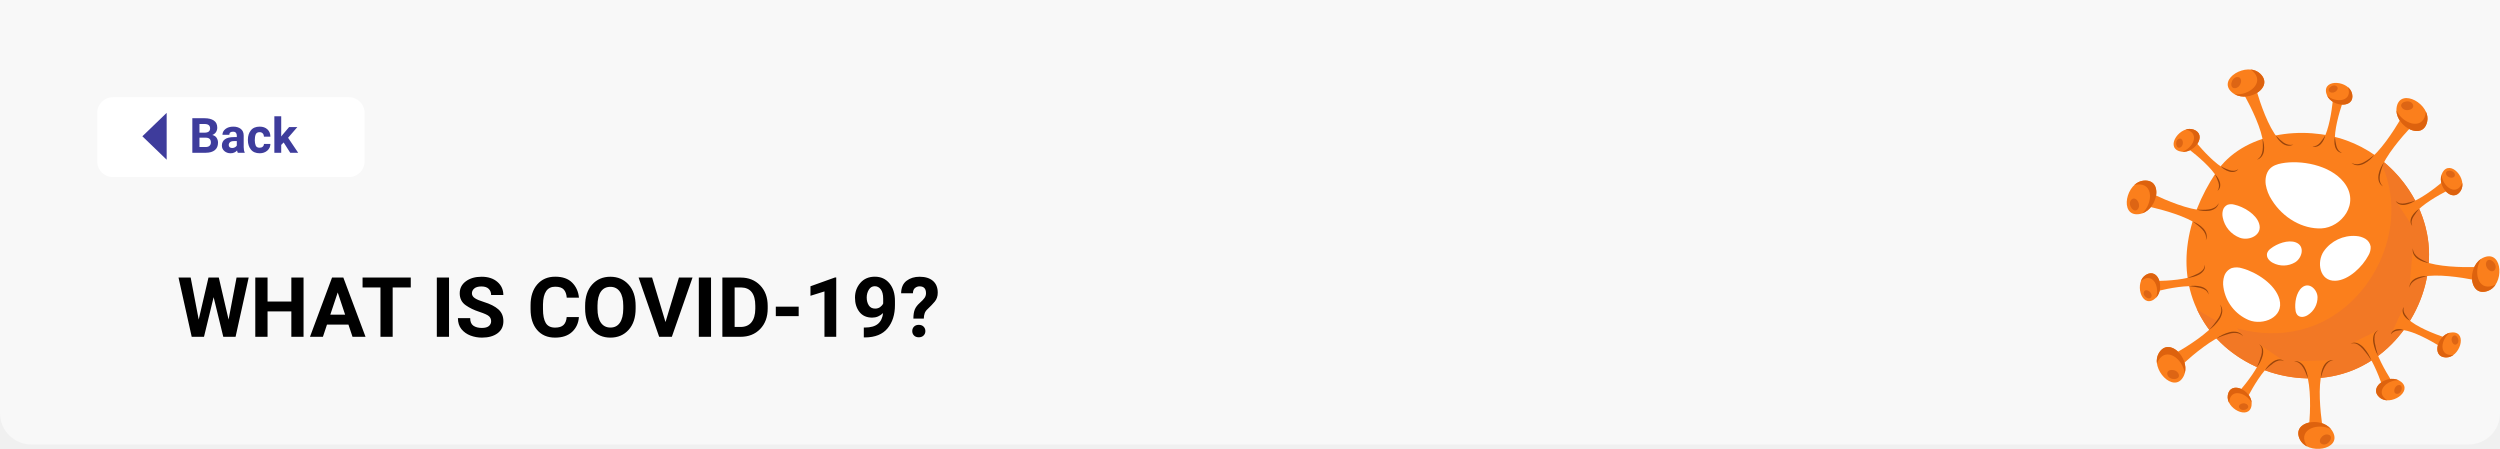
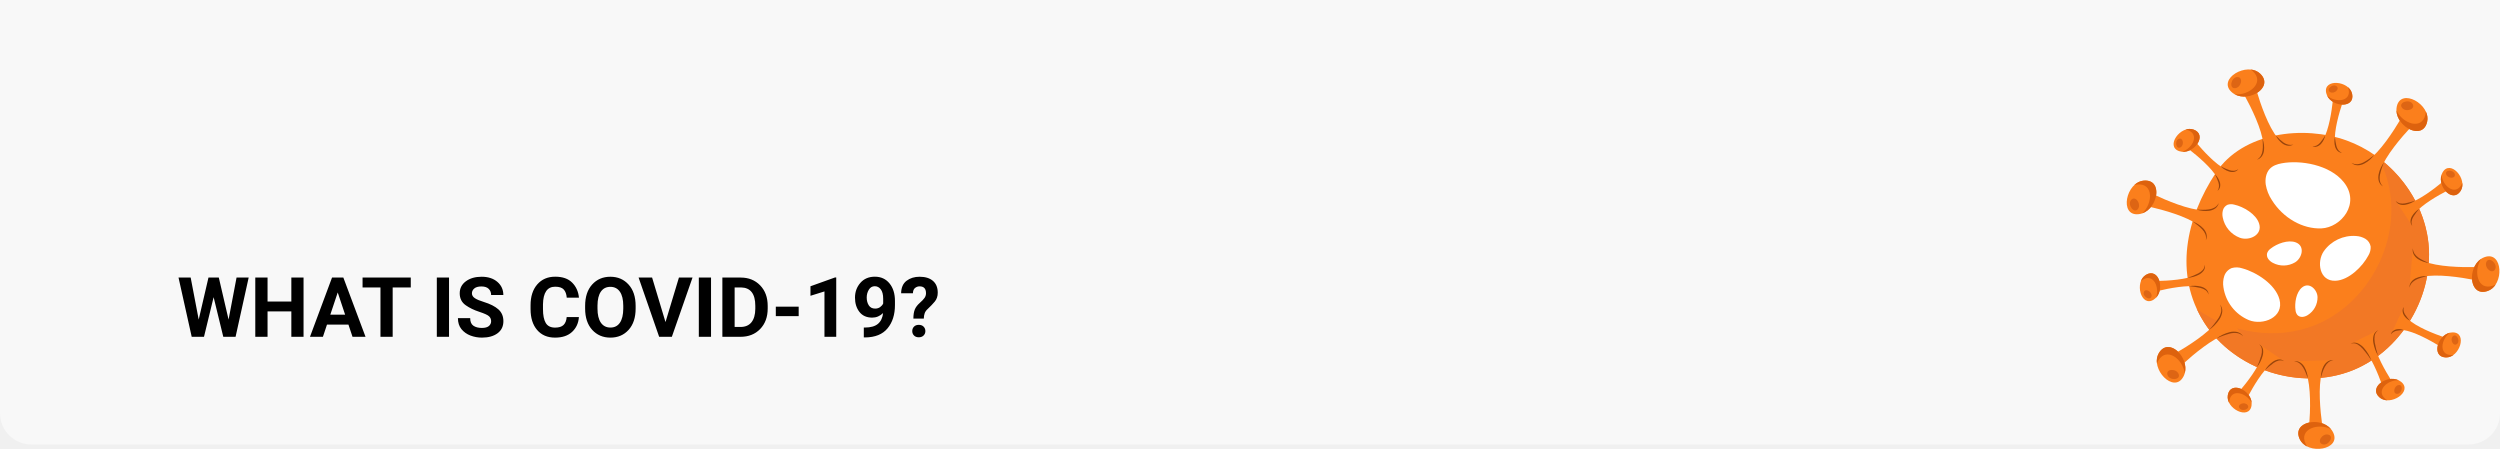
<svg xmlns="http://www.w3.org/2000/svg" width="1440" height="258.555" viewBox="0 0 1440 258.555">
  <g transform="translate(-240)">
    <path d="M0,0H1440a0,0,0,0,1,0,0V238a18,18,0,0,1-18,18H18A18,18,0,0,1,0,238V0A0,0,0,0,1,0,0Z" transform="translate(240)" fill="#f8f8f8" />
    <text transform="translate(342 194)" font-size="48" font-family="Roboto-Bold, Roboto" font-weight="700">
      <tspan x="0" y="0">WHAT IS COVID-19?</tspan>
    </text>
    <g transform="translate(1160.013 -442.92)">
      <path d="M343.494,622.191c17.431,27.39,55.339,39.6,85.475,27.518s49.127-47.08,42.821-78.928c-4.773-24.107-23.01-44.973-46.1-53.381-24.926-9.077-60.044-4.826-75.472,18.5C333.081,561.806,325.774,594.346,343.494,622.191Z" transform="translate(6.123 6.505)" fill="#fb7f1c" />
      <path d="M470.727,568.2c-3.4-17.195-13.663-32.738-27.644-43.291a68.412,68.412,0,0,1,5.951,17.288c6.307,31.849-12.684,66.852-42.82,78.93-22.23,8.907-48.677,4.592-68.026-9.271a66.6,66.6,0,0,0,4.243,7.754c17.431,27.39,55.339,39.6,85.475,27.518S477.033,600.045,470.727,568.2Z" transform="translate(7.187 9.089)" fill="#f27825" />
      <path d="M411.37,532.66c11,8.323,31.8-31.209,31.8-31.209l7.42,5.56s-32.1,31.069-21.023,39.287" transform="translate(23.029 4.012)" fill="#fb7f1c" />
      <path d="M450.375,510.173c2.336-10.077-15.186-19.887-17.492-8.789C430.654,512.121,447.672,521.835,450.375,510.173Z" transform="translate(27.643 2.934)" fill="#fb7f1c" />
      <path d="M441.4,499.335c-1.955-2.8-8.237-.674-6.024,2.347C437.517,504.6,443.664,502.578,441.4,499.335Z" transform="translate(28.125 3.27)" fill="#dd6514" />
      <path d="M449.6,502.926a8.269,8.269,0,0,1-.21,1.82c-2.145,9.254-13.291,5.047-16.7-2.446.224,9.786,15.163,17.479,17.683,6.613A9.041,9.041,0,0,0,449.6,502.926Z" transform="translate(27.644 4.195)" fill="#dd620e" />
      <path d="M440.818,567.627c-1.251,13.734,43.3,10.5,43.3,10.5l-.8,9.238s-43.34-10.824-44.462,2.921" transform="translate(28.98 18.337)" fill="#fb7f1c" />
      <path d="M477.476,591.382c9.788-3.343,8.852-23.4-1.787-19.493C465.4,575.672,466.146,595.253,477.476,591.382Z" transform="translate(35.384 19.151)" fill="#fb7f1c" />
      <path d="M480.468,578.257c1.345-3.14-3.782-7.348-5.176-3.873C473.943,577.745,478.911,581.892,480.468,578.257Z" transform="translate(36.817 19.517)" fill="#dd6514" />
      <path d="M482.147,587.295a8.318,8.318,0,0,1-1.657.783c-8.99,3.07-11.311-8.615-6.749-15.466-8.189,5.362-6.823,22.112,3.735,18.5A9.048,9.048,0,0,0,482.147,587.295Z" transform="translate(35.385 19.416)" fill="#dd620e" />
      <path d="M426.971,606.4c-9.724,4.671,10.327,33.292,10.327,33.292l-6.523,3.171s-10.123-33.448-19.8-28.686" transform="translate(22.943 26.729)" fill="#fb7f1c" />
      <path d="M425.14,640.184c6.174,5.231,19.269-3.446,12.373-9.021C430.842,625.768,417.994,634.13,425.14,640.184Z" transform="translate(25.555 31.715)" fill="#fb7f1c" />
      <path d="M433.619,637.4c2.648-.358,3.417-5.489.524-5.031C431.344,632.817,430.553,637.817,433.619,637.4Z" transform="translate(27.42 32.346)" fill="#dd6514" />
      <path d="M429.581,641.787a6.532,6.532,0,0,1-1.191-.8c-5.669-4.8,1.247-11.053,7.678-10.739-6.888-3.346-17.587,4.292-10.929,9.934A7.077,7.077,0,0,0,429.581,641.787Z" transform="translate(25.555 31.716)" fill="#dd620e" />
      <path d="M406.939,620.538c-13.786.348-5.415,44.229-5.415,44.229l-9.267.277s5.732-44.3-8.051-43.826" transform="translate(17.149 29.791)" fill="#fb7f1c" />
      <path d="M387.086,659.809c4.453,9.335,24.271,6.084,19.155-4.031C401.292,645.992,381.929,649,387.086,659.809Z" transform="translate(17.585 36.136)" fill="#fb7f1c" />
      <path d="M391.424,664.006a8.194,8.194,0,0,1-.971-1.555c-4.091-8.573,7.248-12.232,14.581-8.495-6.275-7.513-22.753-4.215-17.948,5.852A9.04,9.04,0,0,0,391.424,664.006Z" transform="translate(17.585 36.136)" fill="#dd620e" />
      <path d="M368.522,533.975c12.757-5.239-10.7-43.254-10.7-43.254l8.56-3.562s10.434,43.437,23.142,38.078" transform="translate(11.436 0.918)" fill="#fb7f1c" />
      <path d="M371.493,485.351c-7.489-7.135-24.845,2.967-16.46,10.594C363.144,503.324,380.162,493.609,371.493,485.351Z" transform="translate(10.35 0)" fill="#fb7f1c" />
      <path d="M357.765,486.542c-3.406.259-4.767,6.75-1.041,6.382C360.327,492.566,361.709,486.243,357.765,486.542Z" transform="translate(10.717 0.782)" fill="#dd6514" />
      <path d="M365.23,482.965a8.282,8.282,0,0,1,1.461,1.107c6.878,6.552-2.411,14.013-10.6,13.134,8.541,4.782,22.761-4.171,14.684-11.865A9.047,9.047,0,0,0,365.23,482.965Z" transform="translate(11.064 0.01)" fill="#dd620e" />
      <path d="M349.446,569.082c4.58-13.009-39.409-20.8-39.409-20.8l3.039-8.76s39.364,21.12,43.822,8.069" transform="translate(1.093 12.253)" fill="#fb7f1c" />
      <path d="M314.816,535.568c-10.31.842-14.321,20.518-3.048,19.337C322.675,553.761,326.749,534.594,314.816,535.568Z" transform="translate(0 11.389)" fill="#fb7f1c" />
      <path d="M307.072,545.012c-2.073,2.715,1.866,8.051,4.069,5.024C313.274,547.108,309.473,541.87,307.072,545.012Z" transform="translate(0.325 13.231)" fill="#dd6514" />
      <path d="M308.573,538.129a8.273,8.273,0,0,1,1.8-.354c9.467-.772,8.852,11.126,2.75,16.65,9.254-3.192,12.036-19.764.917-18.857A9.045,9.045,0,0,0,308.573,538.129Z" transform="translate(0.776 11.389)" fill="#dd620e" />
      <path d="M368.125,612.6c-8.069-11.184-39.565,20.5-39.565,20.5L323.1,625.6s39.807-20.276,31.631-31.384" transform="translate(3.921 24.093)" fill="#fb7f1c" />
      <path d="M320.352,617.962c-5.191,8.947,8.68,23.468,14.141,13.536C339.777,621.888,326.36,607.606,320.352,617.962Z" transform="translate(3.079 28.452)" fill="#fb7f1c" />
      <path d="M324.315,628.145c1.046,3.252,7.676,3.062,6.449-.474C329.575,624.248,323.1,624.38,324.315,628.145Z" transform="translate(4.151 30.801)" fill="#dd6514" />
      <path d="M319.335,623.911a8.347,8.347,0,0,1,.736-1.679c4.767-8.215,14.188-.922,15.242,7.242,2.659-9.422-9.364-21.162-14.963-11.513A9.047,9.047,0,0,0,319.335,623.911Z" transform="translate(3.08 28.452)" fill="#dd620e" />
      <path d="M392.933,524.985c10.274,2.3,12.212-31.75,12.212-31.75l6.914,1.513S399.6,526.495,409.894,528.7" transform="translate(19.038 2.233)" fill="#fb7f1c" />
      <path d="M414.4,495.657c-1.568-7.739-16.847-9.005-14.935-.566C401.312,503.257,416.21,504.617,414.4,495.657Z" transform="translate(20.415 1.379)" fill="#fb7f1c" />
      <path d="M404.887,490.791c-2.246-1.327-5.936,2.14-3.443,3.537C403.856,495.681,407.485,492.327,404.887,490.791Z" transform="translate(20.7 1.64)" fill="#dd6514" />
      <path d="M411.832,491.308a6.306,6.306,0,0,1,.431,1.331c1.44,7.108-7.636,7.715-12.374,3.587,3.254,6.727,16.07,7.341,14.379-1.006A6.9,6.9,0,0,0,411.832,491.308Z" transform="translate(20.544 1.816)" fill="#dd620e" />
      <path d="M432.33,547.652c5.764,8.812,30.891-14.249,30.891-14.249l3.9,5.906s-31.068,14.072-25.221,22.83" transform="translate(27.566 10.928)" fill="#fb7f1c" />
      <path d="M465.118,542.767c4.272-6.642-5.8-18.2-10.311-10.818C450.442,539.094,460.174,550.456,465.118,542.767Z" transform="translate(32.194 10.099)" fill="#fb7f1c" />
      <path d="M461.186,532.757c-.684-2.517-5.747-2.6-4.934.136C457.039,535.544,461.978,535.67,461.186,532.757Z" transform="translate(32.726 10.376)" fill="#dd6514" />
      <path d="M466.1,537.572a6.289,6.289,0,0,1-.619,1.254c-3.923,6.1-10.853.208-11.372-6.054-2.358,7.091,6.4,16.465,11.008,9.3A6.9,6.9,0,0,0,466.1,537.572Z" transform="translate(32.195 10.792)" fill="#dd620e" />
      <path d="M384.674,622.806c-8.682-5.958-23.152,24.926-23.152,24.926l-5.855-3.978s23.382-24.829,14.644-30.7" transform="translate(10.971 28.169)" fill="#fb7f1c" />
      <path d="M352.87,637.87c-1.426,7.767,12.285,14.628,13.65,6.082C367.841,635.685,354.519,628.879,352.87,637.87Z" transform="translate(10.343 32.621)" fill="#fb7f1c" />
      <path d="M358.556,643.977c1.59,2.068,6.3.223,4.512-2C361.332,639.822,356.715,641.584,358.556,643.977Z" transform="translate(11.504 34.221)" fill="#dd6514" />
      <path d="M353.672,642.407a6.32,6.32,0,0,1,.1-1.4c1.309-7.132,9.959-4.318,12.82,1.276-.517-7.456-12.183-12.795-13.719-4.417A6.9,6.9,0,0,0,353.672,642.407Z" transform="translate(10.343 32.621)" fill="#dd620e" />
      <path d="M437.492,595.438c-4.539,9.5,28.216,19,28.216,19l-3.022,6.4s-28.156-19.246-32.605-9.7" transform="translate(27.079 24.357)" fill="#fb7f1c" />
      <path d="M457.045,621.855c7.895.2,12.547-14.406,3.893-14.429C452.566,607.4,447.908,621.62,457.045,621.855Z" transform="translate(31.835 26.952)" fill="#fb7f1c" />
      <path d="M462.137,613.581c1.8-1.892-.758-6.264-2.679-4.146C457.6,611.484,460.058,615.771,462.137,613.581Z" transform="translate(33.297 27.265)" fill="#dd6514" />
      <path d="M461.4,620.323a6.289,6.289,0,0,1-1.394.122c-7.249-.186-5.811-9.169-.729-12.863-7.284,1.668-10.749,14.02-2.236,14.239A6.9,6.9,0,0,0,461.4,620.323Z" transform="translate(31.835 26.986)" fill="#dd620e" />
      <path d="M351.642,546.092c7.335-7.553-20.668-27.019-20.668-27.019l4.907-5.1s20.534,27.231,27.8,19.608" transform="translate(5.626 6.722)" fill="#fb7f1c" />
      <path d="M338.7,511.463c-7.416-2.714-16.489,9.644-8.3,12.43C338.326,526.589,347.28,514.6,338.7,511.463Z" transform="translate(4.801 6.095)" fill="#fb7f1c" />
      <path d="M329.679,515.92c-2.306,1.219-1.282,6.177,1.214,4.784C333.307,519.357,332.348,514.509,329.679,515.92Z" transform="translate(5.066 7.089)" fill="#dd6514" />
      <path d="M333.222,511.489a6.34,6.34,0,0,1,1.36.331c6.81,2.491,2.579,10.543-3.418,12.421,7.436.747,14.665-9.852,6.666-12.779A6.9,6.9,0,0,0,333.222,511.489Z" transform="translate(5.667 6.096)" fill="#dd620e" />
      <path d="M349.942,592.6c-1.287-10.451-34.008-.831-34.008-.831l-.9-7.021s34.089,1.067,32.7-9.37" transform="translate(2.175 20.016)" fill="#fb7f1c" />
      <path d="M314.672,580.361c-6.762,4.078-2.82,18.893,4.486,14.256C326.226,590.129,322.5,575.641,314.672,580.361Z" transform="translate(1.342 20.891)" fill="#fb7f1c" />
      <path d="M313.042,588.857c-.5,2.561,4.009,4.871,4.489,2.053C317.993,588.184,313.615,585.893,313.042,588.857Z" transform="translate(1.735 22.631)" fill="#dd6514" />
      <path d="M311.7,583.969a6.3,6.3,0,0,1,1.109-.853c6.21-3.746,9.833,4.6,7.537,10.448,5.243-5.326,1.514-17.6-5.779-13.2A6.9,6.9,0,0,0,311.7,583.969Z" transform="translate(1.452 20.891)" fill="#dd620e" />
      <path d="M357.2,547a6.654,6.654,0,0,0-3.957.057,4.863,4.863,0,0,0-2.651,3.107,8.894,8.894,0,0,0-.116,4.177,15.662,15.662,0,0,0,9.912,11.738c5.287,1.9,13.146-1.514,11.046-8.181C369.7,552.386,362.447,548.168,357.2,547Z" transform="translate(9.806 13.811)" fill="#fff" />
      <path d="M424.388,572.981a8.862,8.862,0,0,0,1.288-5.119,6.483,6.483,0,0,0-3.092-4.484,11.867,11.867,0,0,0-5.345-1.585,20.889,20.889,0,0,0-18.534,8.738c-4.27,6.159-2.569,17.462,6.745,17.046C413.146,587.235,421.075,579.337,424.388,572.981Z" transform="translate(19.807 17.059)" fill="#fff" />
      <path d="M361.709,577.209a10.32,10.32,0,0,0-6.138-.172,7.541,7.541,0,0,0-4.314,4.644,13.8,13.8,0,0,0-.453,6.47A24.308,24.308,0,0,0,365.407,607c8.074,3.294,20.483-1.489,17.661-11.964C380.737,586.384,369.765,579.369,361.709,577.209Z" transform="translate(9.88 20.287)" fill="#fff" />
      <path d="M373.523,568.481a5.551,5.551,0,0,0-2.035,2.6,4.059,4.059,0,0,0,.631,3.351,7.441,7.441,0,0,0,2.657,2.263,13.075,13.075,0,0,0,12.822-.3c4.006-2.441,5.9-9.34.466-11.465C383.574,563.178,377.033,565.685,373.523,568.481Z" transform="translate(14.366 17.628)" fill="#fff" />
      <path d="M384.939,599.5a5.073,5.073,0,0,0,1.145,2.8,3.717,3.717,0,0,0,2.95,1.018,6.8,6.8,0,0,0,3-1.085,11.964,11.964,0,0,0,5.581-10.327c-.123-4.29-4.747-8.926-8.9-5.571C385.283,589.109,384.309,595.446,384.939,599.5Z" transform="translate(17.269 22.138)" fill="#fff" />
      <path d="M380.089,527.458c-2.651.493-5.368,1.348-7.18,3.473-1.9,2.23-2.516,5.612-2.079,8.8a23.1,23.1,0,0,0,3.507,8.9c6.424,10.324,17.72,16.784,28.558,16.33,11.353-.476,22.674-14.34,12.9-26.608C407.725,528.217,390.717,525.481,380.089,527.458Z" transform="translate(14.224 9.512)" fill="#fff" />
      <g transform="translate(357.208 618.312)">
        <path d="M347.915,603.74a76,76,0,0,0,11.471,4.238l-10.027-13.76C351.389,596.978,350.459,600.3,347.915,603.74Z" transform="translate(-347.915 -594.219)" fill="#fb7f1c" />
      </g>
      <g transform="translate(340.058 520.873)">
        <path d="M427.42,526.823a41.041,41.041,0,0,0-2.334,7.17,9.619,9.619,0,0,0-.065,3.634,6.472,6.472,0,0,0,.636,1.7,7.041,7.041,0,0,0,1.157,1.478,5.658,5.658,0,0,1-1.49-1.252,5.8,5.8,0,0,1-.922-1.766,7.663,7.663,0,0,1-.3-1.974,11.066,11.066,0,0,1,.176-1.968,15.727,15.727,0,0,1,1.206-3.7A20.009,20.009,0,0,1,427.42,526.823Z" transform="translate(-314.273 -511.369)" fill="#99440b" />
        <path d="M411.37,527.914a6.126,6.126,0,0,0,3.567.827,9.638,9.638,0,0,0,3.479-1.092,24.355,24.355,0,0,0,3.186-1.976c.982-.794,1.99-1.564,3.055-2.3-.841.963-1.723,1.91-2.657,2.8a16,16,0,0,1-3.216,2.205,8.46,8.46,0,0,1-3.827,1,5.646,5.646,0,0,1-1.96-.387A5.586,5.586,0,0,1,411.37,527.914Z" transform="translate(-317.029 -512.116)" fill="#99440b" />
        <path d="M449.041,580.745c-1.079.288-2.142.569-3.186.877a19.083,19.083,0,0,0-3.016,1.147,8.232,8.232,0,0,0-2.53,1.842,6.361,6.361,0,0,0-1.445,2.836,4.967,4.967,0,0,1,.944-3.235,7.138,7.138,0,0,1,2.668-2.177A14.383,14.383,0,0,1,449.041,580.745Z" transform="translate(-311.08 -499.697)" fill="#99440b" />
        <path d="M440.493,567.627a6.3,6.3,0,0,0,.99,3.137,8.357,8.357,0,0,0,2.308,2.281A19.923,19.923,0,0,0,446.7,574.7c1.019.481,2.063.939,3.119,1.406a16.762,16.762,0,0,1-3.365-.815,13.029,13.029,0,0,1-3.132-1.57,7.343,7.343,0,0,1-2.389-2.635A5.03,5.03,0,0,1,440.493,567.627Z" transform="translate(-310.753 -502.536)" fill="#99440b" />
        <path d="M375.536,514.179a31.17,31.17,0,0,0,4.508,4.084,7.831,7.831,0,0,0,2.659,1.191,6.531,6.531,0,0,0,2.98-.066,4.866,4.866,0,0,1-3.078.7,6.689,6.689,0,0,1-3.017-1.141A12.771,12.771,0,0,1,375.536,514.179Z" transform="translate(-324.786 -514.106)" fill="#99440b" />
        <path d="M366.617,527.773a6.336,6.336,0,0,0,2.3-2.283,8.252,8.252,0,0,0,.971-3.036,19.61,19.61,0,0,0,.15-3.282c-.035-1.108-.1-2.226-.163-3.36a14.783,14.783,0,0,1,.826,6.758,7.241,7.241,0,0,1-1.249,3.27A5.014,5.014,0,0,1,366.617,527.773Z" transform="translate(-326.717 -513.753)" fill="#99440b" />
        <path d="M338.1,549.977c1.216.039,2.418.079,3.609.088a21.338,21.338,0,0,0,3.528-.24,8.753,8.753,0,0,0,3.252-1.1,6.234,6.234,0,0,0,2.331-2.564,5.115,5.115,0,0,1-1.971,3.093,7.712,7.712,0,0,1-3.482,1.382,14.209,14.209,0,0,1-3.69.068A18.683,18.683,0,0,1,338.1,549.977Z" transform="translate(-332.889 -507.184)" fill="#99440b" />
        <path d="M343.786,565.755a6.232,6.232,0,0,0-.241-3.452,8.722,8.722,0,0,0-1.866-2.876,21.516,21.516,0,0,0-2.617-2.37c-.939-.73-1.9-1.442-2.882-2.165a18.46,18.46,0,0,1,3.253,1.645,14.116,14.116,0,0,1,2.85,2.337,7.706,7.706,0,0,1,1.87,3.238A5.115,5.115,0,0,1,343.786,565.755Z" transform="translate(-333.305 -505.293)" fill="#99440b" />
        <path d="M362.844,609.821a6.117,6.117,0,0,0-3.513-1.917,10.619,10.619,0,0,0-4.013.245,49.229,49.229,0,0,0-7.82,2.83,21.665,21.665,0,0,1,7.642-3.63,9.427,9.427,0,0,1,4.322-.068A5.361,5.361,0,0,1,362.844,609.821Z" transform="translate(-330.855 -494.001)" fill="#99440b" />
        <path d="M403.6,514.873a36.9,36.9,0,0,0,.879,5.284,6.812,6.812,0,0,0,1.1,2.3,5.007,5.007,0,0,0,2.073,1.558,3.772,3.772,0,0,1-2.552-1.134,5.732,5.732,0,0,1-1.4-2.49,10.043,10.043,0,0,1-.38-2.771A11.952,11.952,0,0,1,403.6,514.873Z" transform="translate(-318.773 -513.956)" fill="#99440b" />
        <path d="M392.933,520.464a5.022,5.022,0,0,0,2.472-.522,6.657,6.657,0,0,0,1.926-1.552,36.337,36.337,0,0,0,2.988-4.271,11.371,11.371,0,0,1-.883,2.54,9.707,9.707,0,0,1-1.5,2.28,5.59,5.59,0,0,1-2.286,1.591A3.729,3.729,0,0,1,392.933,520.464Z" transform="translate(-321.02 -514.119)" fill="#99440b" />
        <path d="M444.377,548.92a40.107,40.107,0,0,0-3.412,4.587,7.242,7.242,0,0,0-.972,2.544,4.912,4.912,0,0,0,.389,2.729A3.854,3.854,0,0,1,439.355,556a6.168,6.168,0,0,1,.9-2.9,11.3,11.3,0,0,1,1.834-2.338A13.519,13.519,0,0,1,444.377,548.92Z" transform="translate(-310.971 -506.586)" fill="#99440b" />
        <path d="M432.33,545.136a4.808,4.808,0,0,0,2.514,1.478,7.8,7.8,0,0,0,2.9.007,44.449,44.449,0,0,0,5.859-1.6,14.191,14.191,0,0,1-5.736,2.407,6.682,6.682,0,0,1-3.2-.2A3.97,3.97,0,0,1,432.33,545.136Z" transform="translate(-312.492 -507.429)" fill="#99440b" />
        <path d="M366.667,626.191a54.988,54.988,0,0,0,2.463-6.7,10.092,10.092,0,0,0,.356-3.421,4.755,4.755,0,0,0-1.557-3.018,4.2,4.2,0,0,1,2.188,2.912,8.525,8.525,0,0,1-.193,3.726A18.9,18.9,0,0,1,366.667,626.191Z" transform="translate(-326.706 -492.703)" fill="#99440b" />
        <path d="M381.488,621.255a4.768,4.768,0,0,0-3.143-.378,8.931,8.931,0,0,0-2.878,1.35,50.222,50.222,0,0,0-5.082,4.253,16.525,16.525,0,0,1,4.629-4.935,7.594,7.594,0,0,1,3.229-1.3A4.093,4.093,0,0,1,381.488,621.255Z" transform="translate(-325.901 -491.152)" fill="#99440b" />
        <path d="M423.036,622.578a67.484,67.484,0,0,0-5.011-6.717,12.413,12.413,0,0,0-3.118-2.6,4.806,4.806,0,0,0-3.936-.353,4.276,4.276,0,0,1,2.047-.645,4.572,4.572,0,0,1,1.106.082,7.115,7.115,0,0,1,1.057.337,10.568,10.568,0,0,1,3.45,2.629A24.828,24.828,0,0,1,423.036,622.578Z" transform="translate(-317.115 -492.877)" fill="#99440b" />
        <path d="M424.665,606.4a4.811,4.811,0,0,0-2.115,3.134,11.589,11.589,0,0,0,.023,3.866,63.35,63.35,0,0,0,1.942,7.751,22.731,22.731,0,0,1-2.753-7.633,9.884,9.884,0,0,1,.172-4.145A4.4,4.4,0,0,1,424.665,606.4Z" transform="translate(-314.809 -494.144)" fill="#99440b" />
        <path d="M392.181,631.063c-.4-1.1-.8-2.18-1.221-3.241a20.144,20.144,0,0,0-1.484-3.045,8.472,8.472,0,0,0-2.158-2.479,6.3,6.3,0,0,0-3.111-1.188,5.046,5.046,0,0,1,3.463.654,7.417,7.417,0,0,1,2.5,2.586A15.55,15.55,0,0,1,392.181,631.063Z" transform="translate(-322.909 -490.975)" fill="#99440b" />
        <path d="M404.2,620.544a6.3,6.3,0,0,0-3,1.348,8.381,8.381,0,0,0-2,2.557,19.982,19.982,0,0,0-1.3,3.08c-.359,1.069-.692,2.159-1.034,3.263a16.737,16.737,0,0,1,.418-3.438,13.075,13.075,0,0,1,1.2-3.294,7.351,7.351,0,0,1,2.342-2.681A5.031,5.031,0,0,1,404.2,620.544Z" transform="translate(-320.17 -491.088)" fill="#99440b" />
        <path d="M437.4,606.423a26.694,26.694,0,0,0-4.047.4,5.9,5.9,0,0,0-1.785.7,5.843,5.843,0,0,0-1.483,1.353,3.376,3.376,0,0,1,1.1-1.864,4.538,4.538,0,0,1,1.985-.991,6.68,6.68,0,0,1,2.167-.113A7.281,7.281,0,0,1,437.4,606.423Z" transform="translate(-312.979 -494.257)" fill="#99440b" />
        <path d="M436.3,595.437a5.354,5.354,0,0,0-.084,2.248,6.167,6.167,0,0,0,.81,2.019,31.255,31.255,0,0,0,2.837,3.619,8.984,8.984,0,0,1-1.973-1.345,7.987,7.987,0,0,1-1.568-1.855,5.016,5.016,0,0,1-.74-2.371A3.559,3.559,0,0,1,436.3,595.437Z" transform="translate(-311.788 -496.516)" fill="#99440b" />
        <path d="M349.436,528.8A38.836,38.836,0,0,0,354.55,531a7.048,7.048,0,0,0,2.626.338,4.945,4.945,0,0,0,2.507-.967,3.818,3.818,0,0,1-2.41,1.6,5.962,5.962,0,0,1-2.954-.184,10.734,10.734,0,0,1-2.632-1.214A12.774,12.774,0,0,1,349.436,528.8Z" transform="translate(-330.436 -510.94)" fill="#99440b" />
        <path d="M348.23,542.074a5.047,5.047,0,0,0,.845-2.36,6.588,6.588,0,0,0-.3-2.434,35.968,35.968,0,0,0-2.038-4.75,11.168,11.168,0,0,1,1.684,2.069,9.594,9.594,0,0,1,1.142,2.454,5.551,5.551,0,0,1,.144,2.761A3.719,3.719,0,0,1,348.23,542.074Z" transform="translate(-331.02 -510.134)" fill="#99440b" />
        <path d="M333.817,582.961a50.322,50.322,0,0,0,6.189-2.608,9.136,9.136,0,0,0,2.556-1.963,4.766,4.766,0,0,0,1.109-3.007,4.108,4.108,0,0,1-.6,3.39,7.751,7.751,0,0,1-2.67,2.3A16.985,16.985,0,0,1,333.817,582.961Z" transform="translate(-333.817 -500.857)" fill="#99440b" />
        <path d="M345.722,590.449a4.761,4.761,0,0,0-1.783-2.593,8.822,8.822,0,0,0-2.9-1.264,49.474,49.474,0,0,0-6.513-1,16.365,16.365,0,0,1,6.726.209,7.545,7.545,0,0,1,3.089,1.562A4.081,4.081,0,0,1,345.722,590.449Z" transform="translate(-333.663 -498.701)" fill="#99440b" />
        <path d="M343.828,609.031a52.555,52.555,0,0,0,5.492-6.79,11.473,11.473,0,0,0,1.65-3.894,6.111,6.111,0,0,0-.726-4.128,5.438,5.438,0,0,1,1.361,4.214,10.141,10.141,0,0,1-1.589,4.241A23.682,23.682,0,0,1,343.828,609.031Z" transform="translate(-331.65 -496.78)" fill="#99440b" />
      </g>
      <path d="M398.061,661.45c3.275.973,6.861-4.607,3.248-5.59C397.814,654.91,394.271,660.324,398.061,661.45Z" transform="translate(19.795 37.413)" fill="#dd6514" />
    </g>
-     <rect width="154" height="46" rx="9" transform="translate(296 56)" fill="#fff" />
-     <text transform="translate(349 88)" fill="#3e3c9c" font-size="28" font-family="Roboto-Bold, Roboto" font-weight="700">
-       <tspan x="0" y="0">Back</tspan>
-     </text>
-     <path d="M13.5,0,27,14H0Z" transform="translate(322 92) rotate(-90)" fill="#3e3c9c" />
  </g>
</svg>
